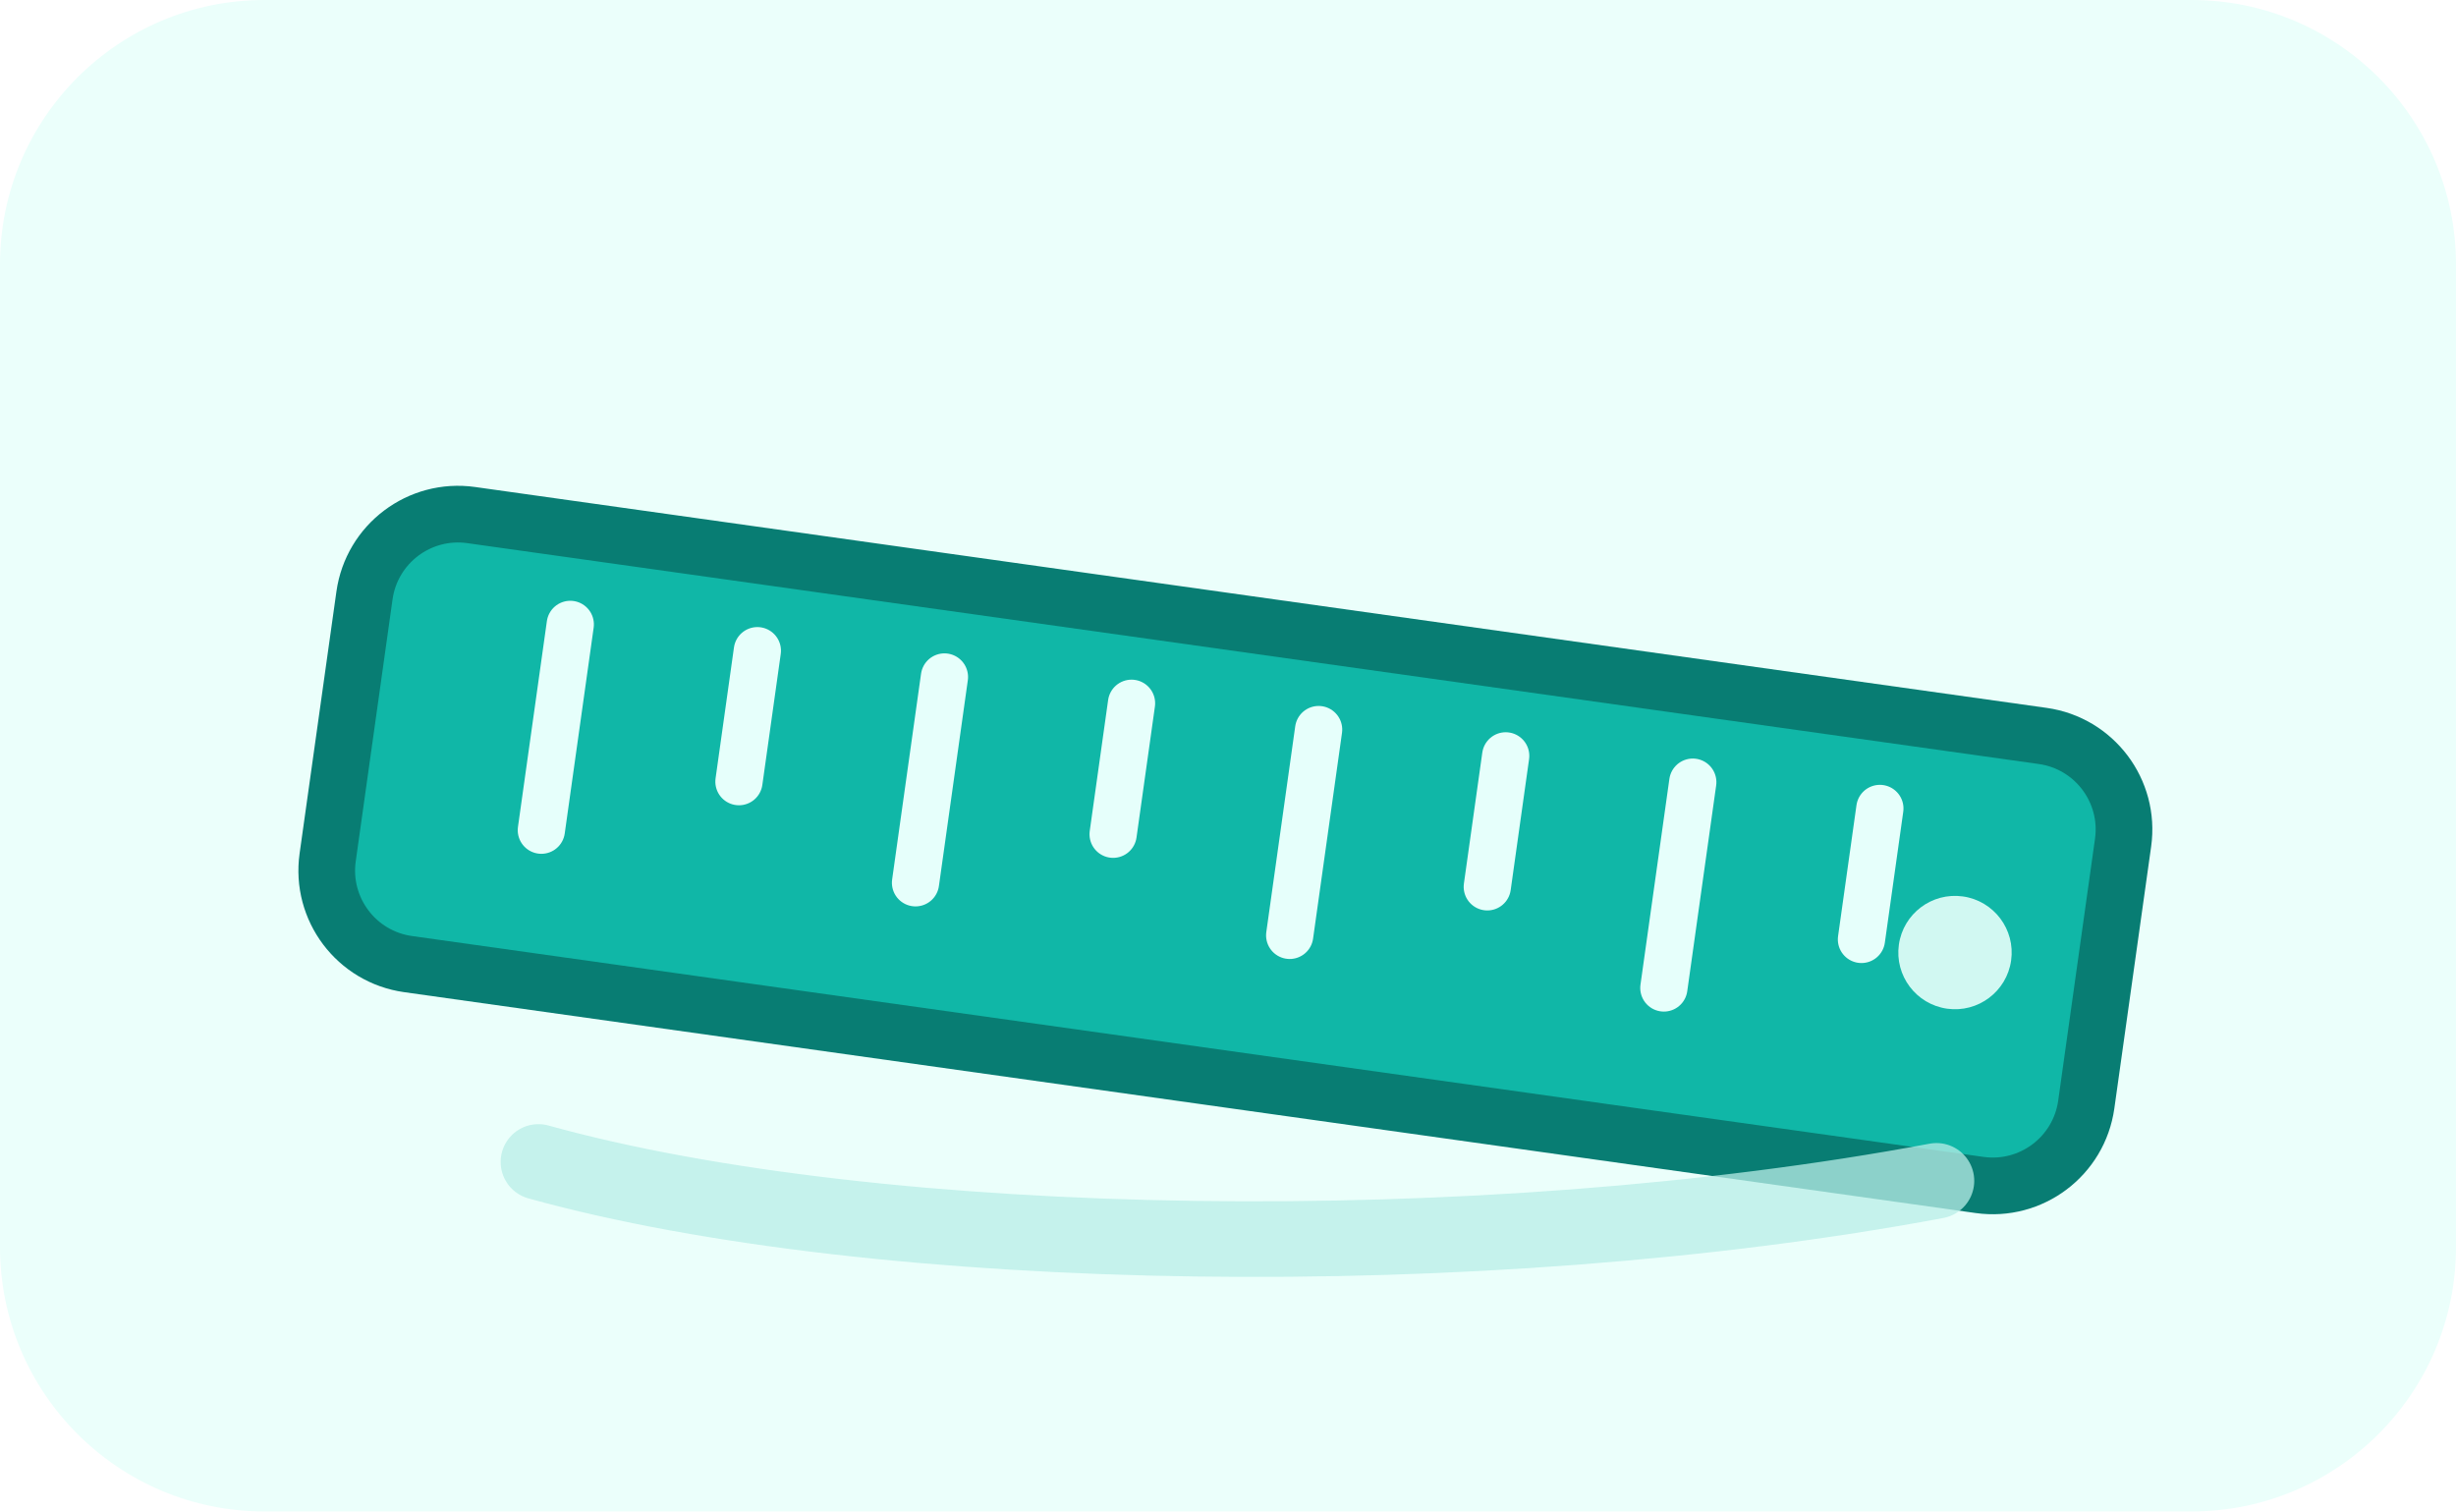
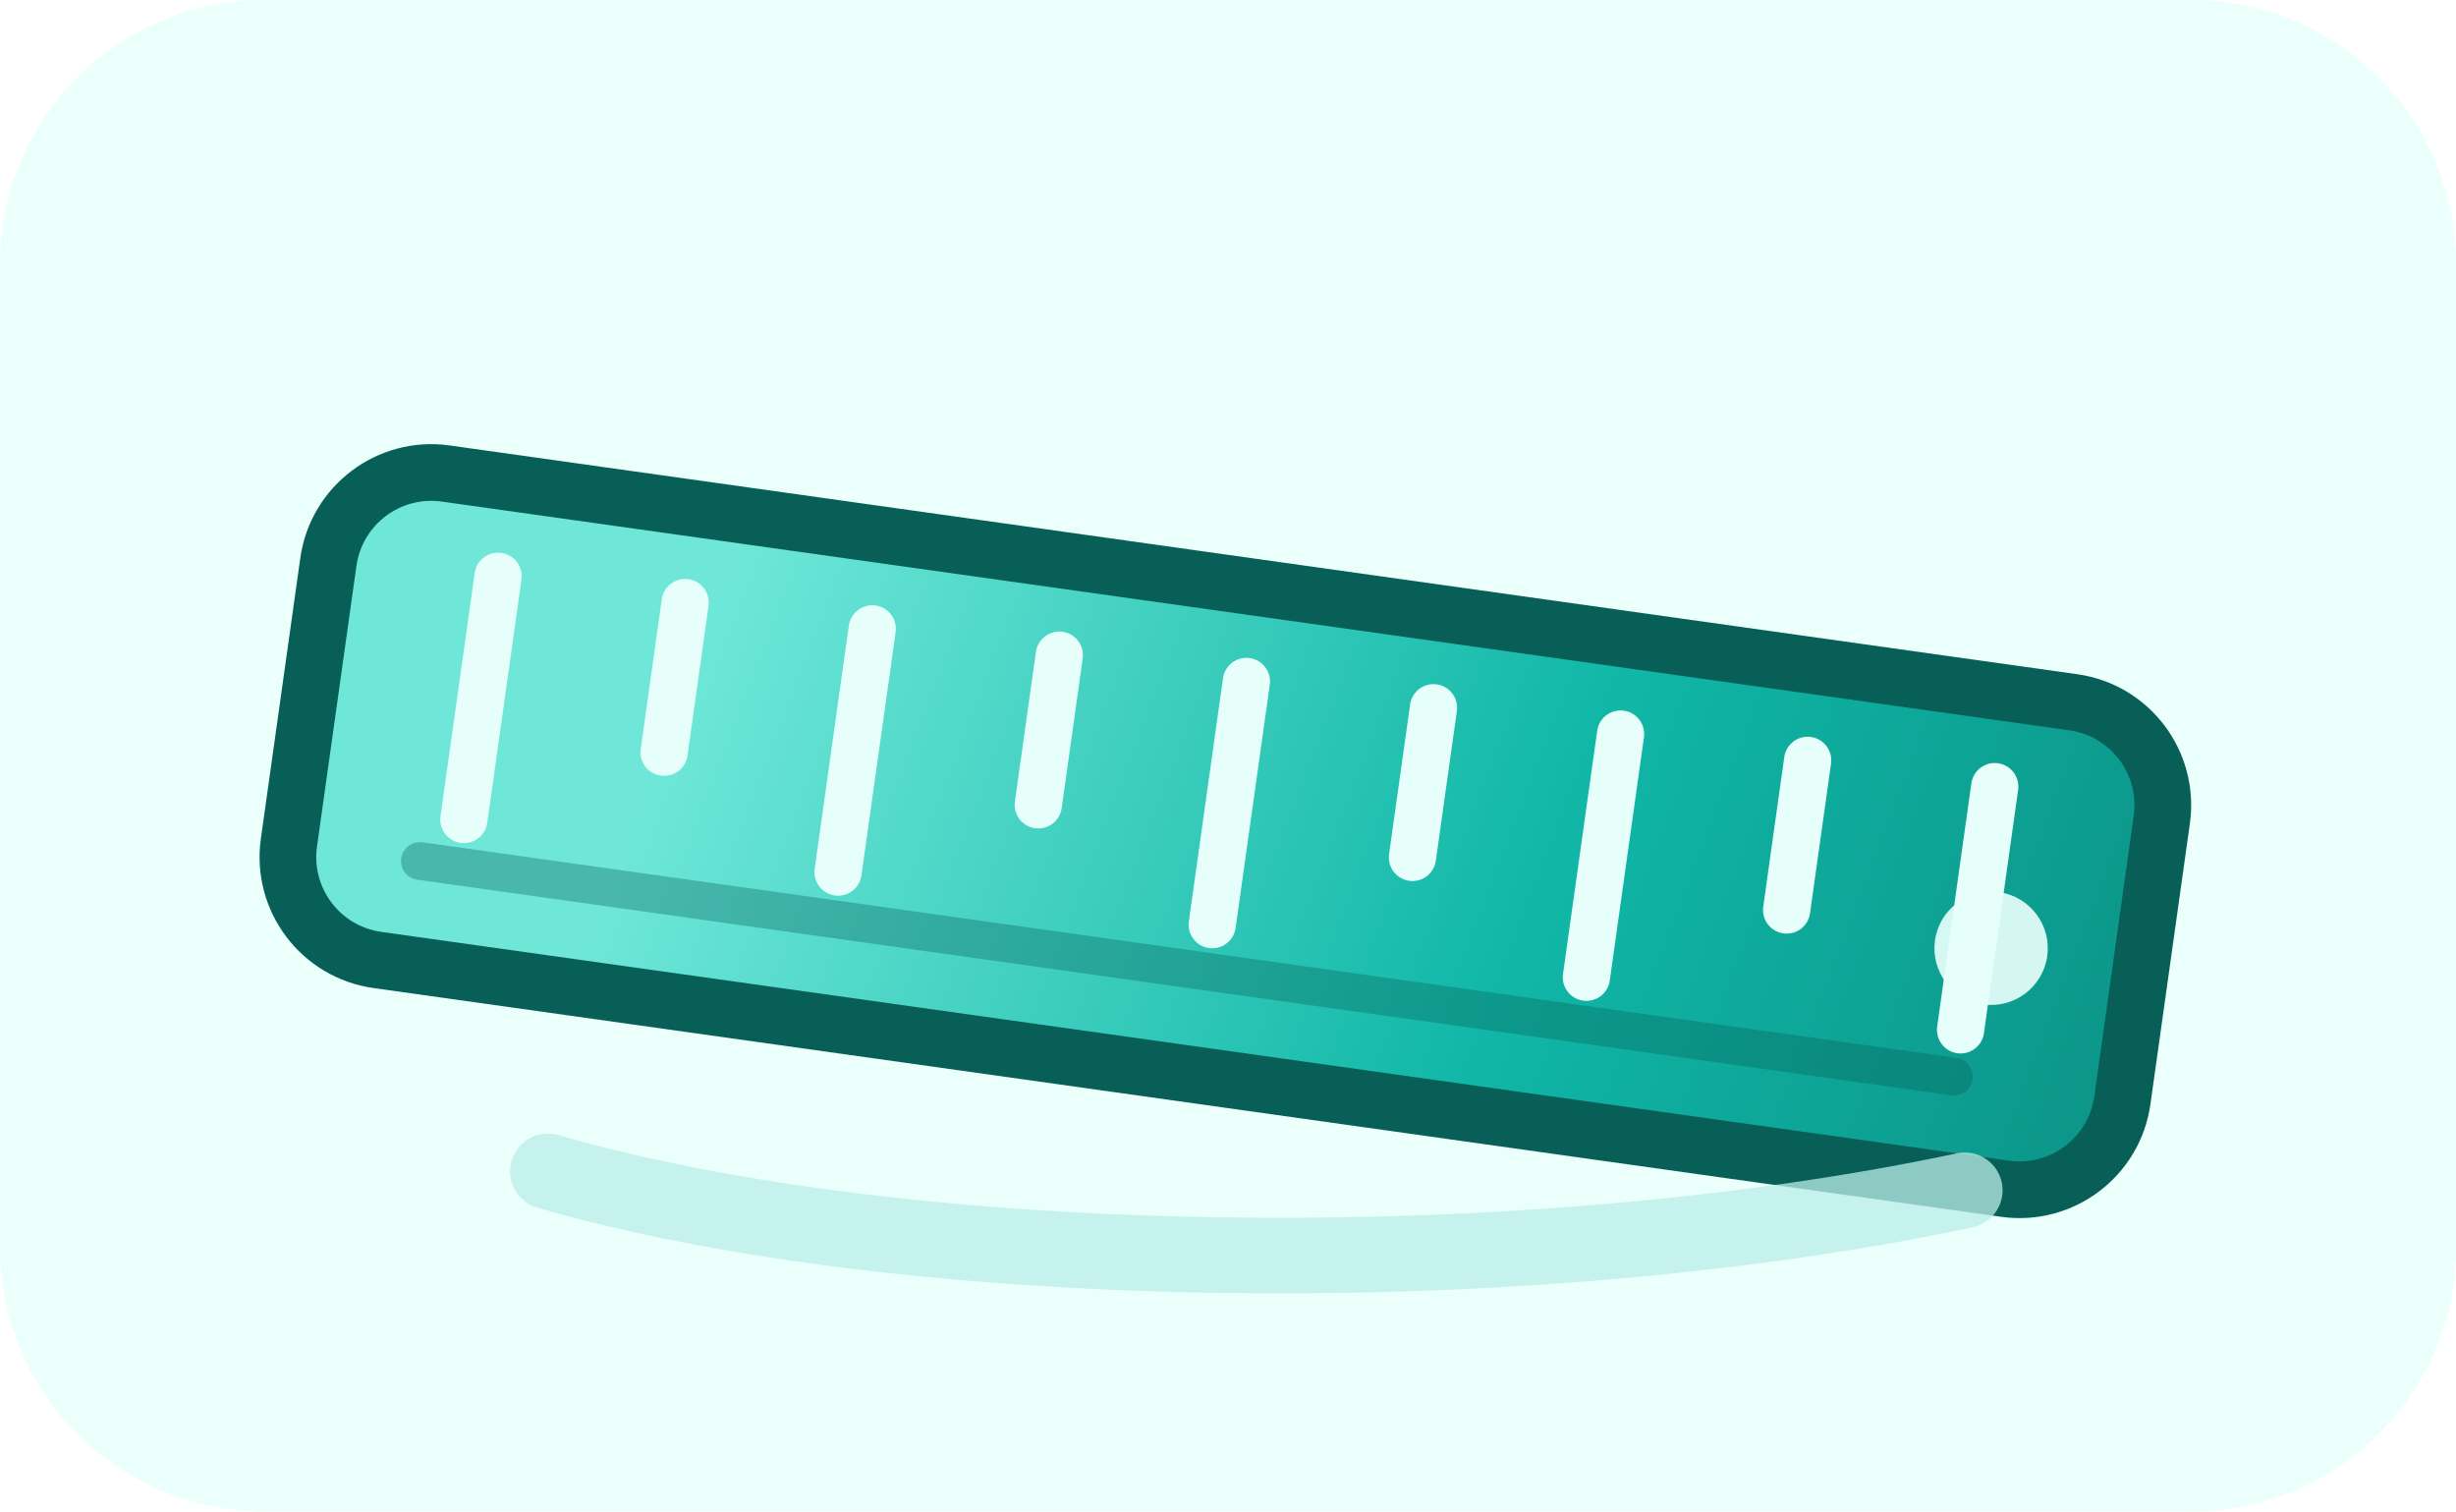
<svg xmlns="http://www.w3.org/2000/svg" viewBox="0 0 260 160" role="img" aria-label="ruler">
+   <defs>
+     <linearGradient id="rulerBody" x1="30" x2="230" y1="58" y2="104" gradientUnits="userSpaceOnUse">
+       <stop stop-color="#6ee7d8" />
+       <stop offset=".45" stop-color="#10b7a7" />
+       <stop offset="1" stop-color="#087d73" />
+     </linearGradient>
+   </defs>
  <rect width="260" height="160" rx="28" fill="#ebfffb" />
-   <g transform="translate(36 66) rotate(8 94 22)">
-     <rect x="0" y="0" width="188" height="48" rx="10" fill="#10b7a7" stroke="#087d73" stroke-width="6" />
-     <path d="M22 10v22M42 10v14M62 10v22M82 10v14M102 10v22M122 10v14M142 10v22M162 10v14" stroke="#e6fffb" stroke-width="5" stroke-linecap="round" />
-     <circle cx="172" cy="24" r="6" fill="#e6fffb" opacity=".9" />
+   <g transform="translate(32 62) rotate(8 98 24)">
+     <rect x="0" y="0" width="196" height="52" rx="11" fill="url(#rulerBody)" stroke="#075f58" stroke-width="6" />
+     <path d="M18 10v26M38 10v16M58 10v26M78 10v16M98 10v26M118 10v16M138 10v26M158 10v16M178 10v26" stroke="#e6fffb" stroke-width="5" stroke-linecap="round" />
+     <path d="M14 41h164" stroke="#075f58" stroke-width="4" stroke-linecap="round" opacity=".35" />
+     <circle cx="180" cy="27" r="6" fill="#e6fffb" opacity=".92" />
  </g>
-   <path d="M57 123c36 10 100 11 148 2" fill="none" stroke="#b8eee7" stroke-width="8" stroke-linecap="round" opacity=".75" />
+   <path d="M58 124c38 11 103 12 150 2" fill="none" stroke="#b8eee7" stroke-width="8" stroke-linecap="round" opacity=".75" />
</svg>
